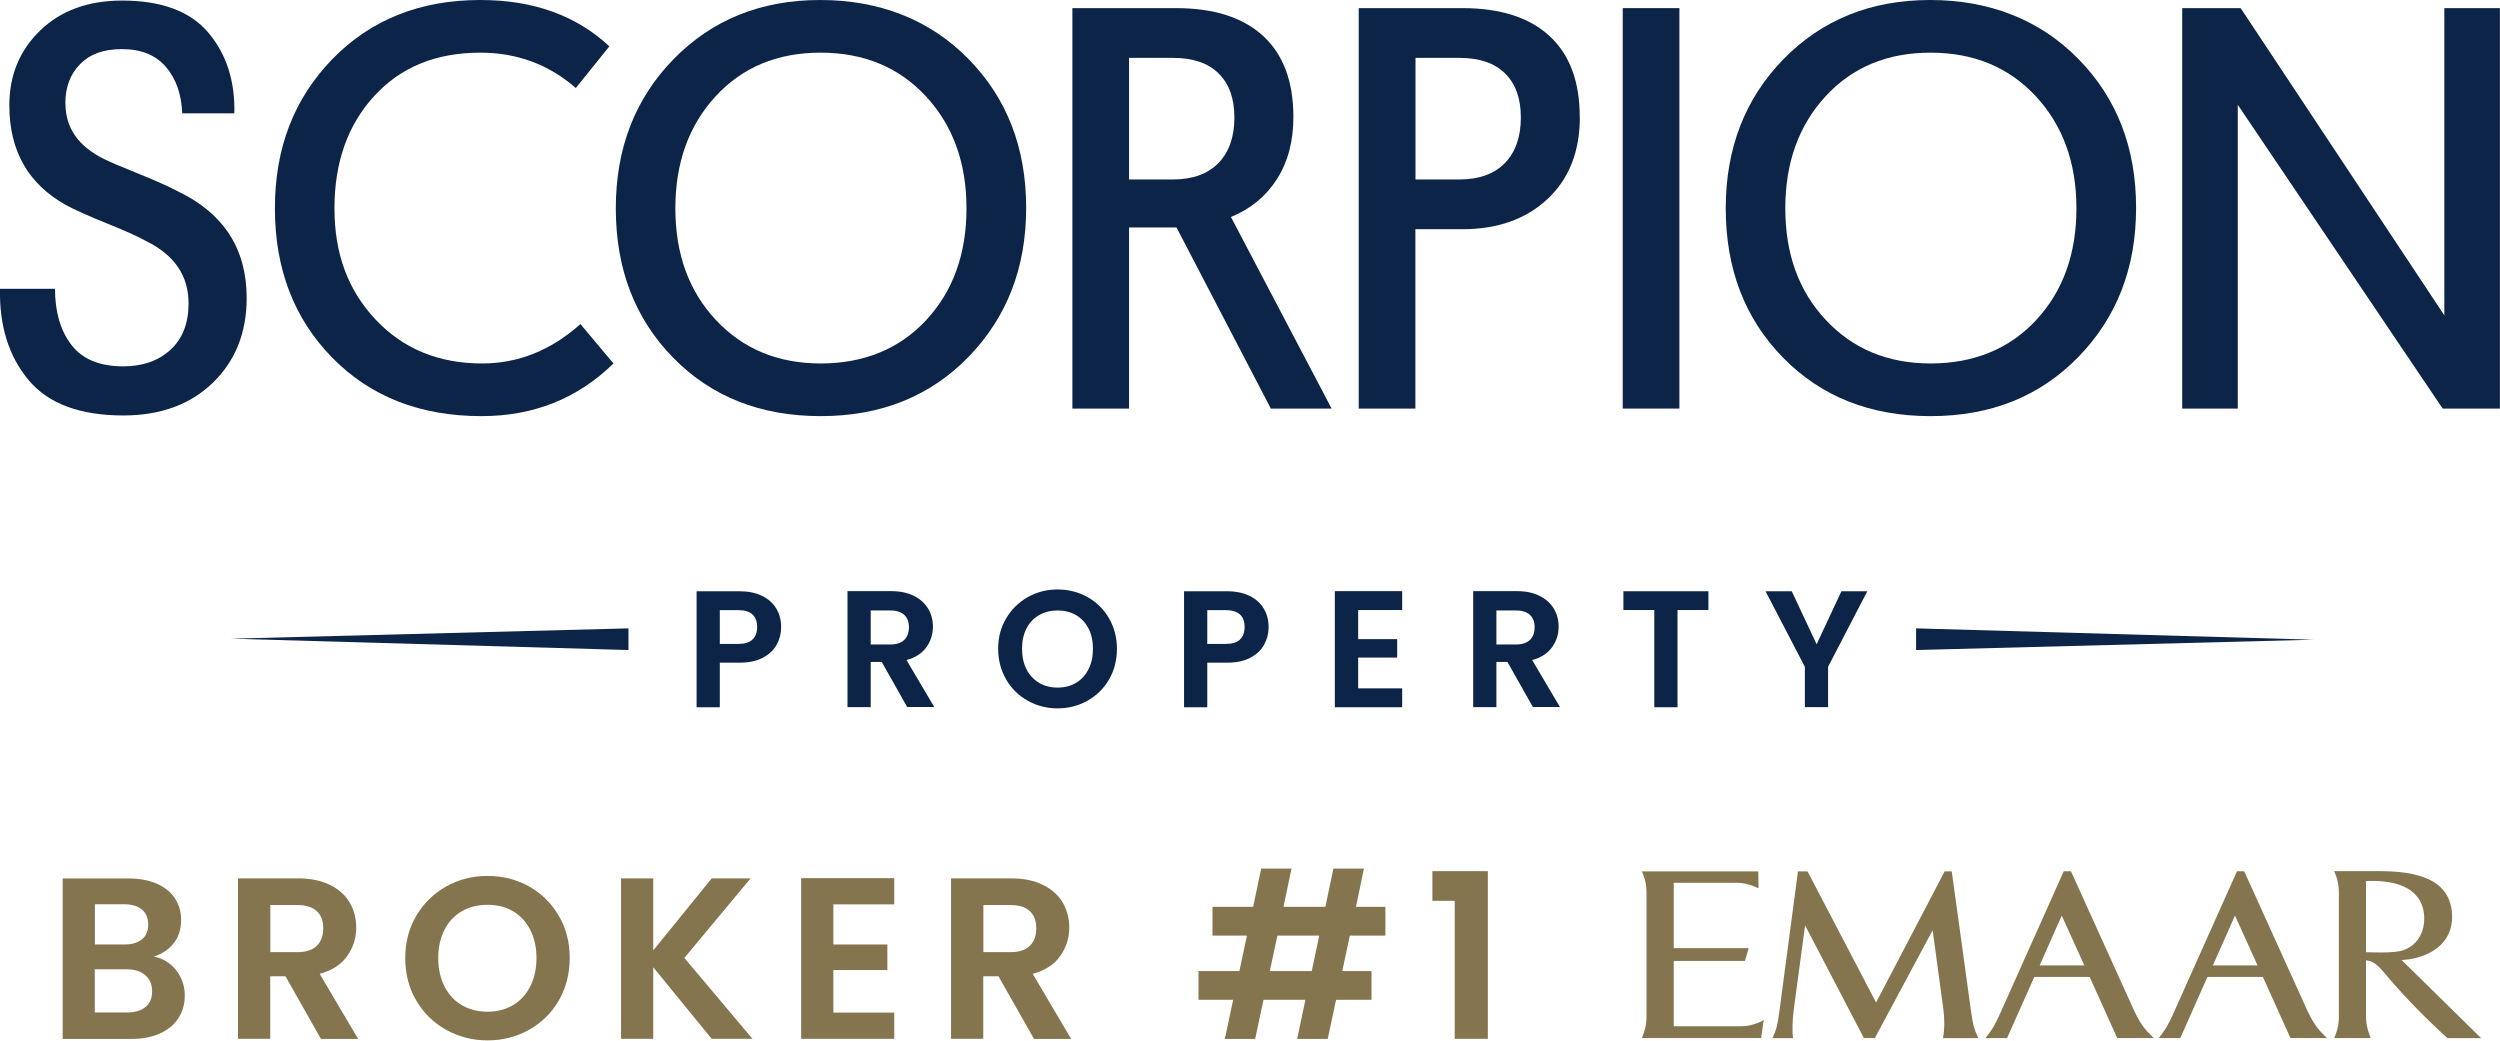
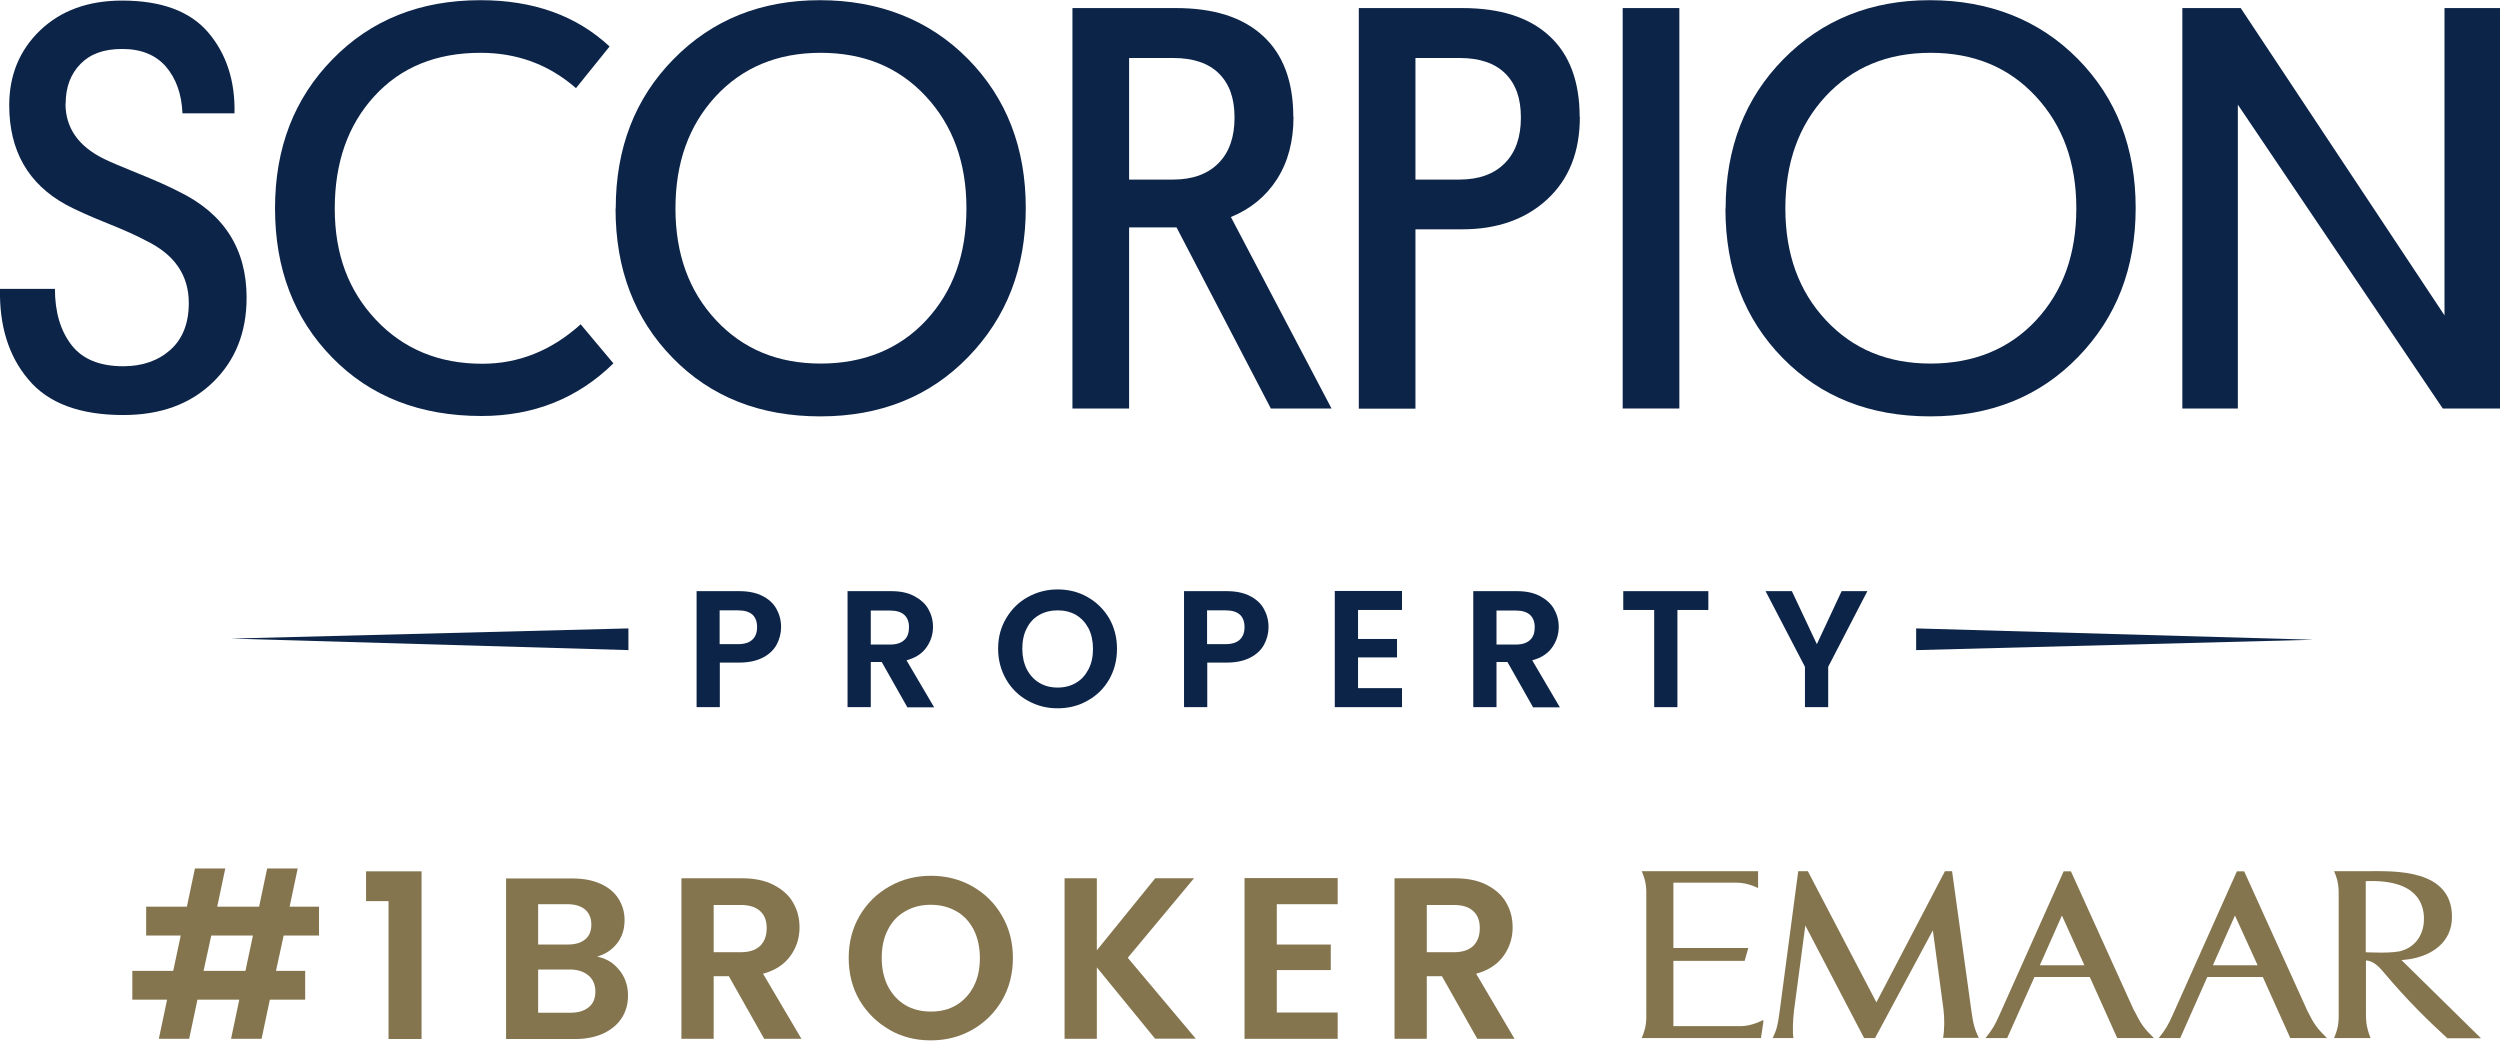
- <svg xmlns="http://www.w3.org/2000/svg" id="Capa_1" data-name="Capa 1" viewBox="0 0 224.99 93.63">
+ <svg xmlns="http://www.w3.org/2000/svg" id="Capa_1" data-name="Capa 1" viewBox="0 0 130.17 54.17">
  <defs>
    <style>
      .cls-1 {
-         fill: #85754e;
+         fill: #84754e;
      }

      .cls-2 {
        fill: #0d2449;
      }
    </style>
  </defs>
  <g>
-     <path class="cls-1" d="M174.86,93.42c.15-.74,.15-1.78,.03-2.63l-.96-7.07-5.2,9.7h-.99l-5.29-10.14-1.03,7.67c-.11,.88-.14,2-.05,2.48h-1.86c.36-.77,.45-1.1,.62-2.36l1.68-12.65h.86l6.17,11.8,6.17-11.8h.64l1.74,12.62c.17,1.26,.3,1.62,.65,2.39h-3.18Z" />
-     <path class="cls-1" d="M158.71,91.92l-.22,1.5h-10.73c.44-1.04,.42-1.62,.42-2.36v-10.28c0-.72,.03-1.36-.42-2.36h10.48l.02,1.52c-.2-.08-.35-.15-.5-.21-.39-.14-.88-.28-1.39-.28h-5.74v5.88h6.74l-.33,1.15h-6.41v5.88h6.08c1.03,.02,2.04-.56,2.04-.56l-.03,.13h.01Z" />
-     <path class="cls-1" d="M216.14,86.4l.63-.06c2.11-.31,3.91-1.54,3.91-3.82,0-4.32-5.19-4.12-7.39-4.12h-3.22c.44,1,.42,1.64,.42,2.36v10.29c0,.75,.03,1.33-.42,2.37h3.28c-.42-1.04-.42-1.62-.42-2.37v-4.62c.32,.02,.8,.12,1.49,.94,2.42,2.88,4.35,4.69,5.84,6.06h3.03c-.3-.29-7.15-7.03-7.15-7.03m-3.21-.71v-6.4c4.71-.19,5.19,2.16,5.24,3.23,.04,1.12-.42,2.44-1.81,2.97h0s-.07,.02-.07,.02c-.74,.32-3.38,.18-3.38,.18" />
-     <path class="cls-1" d="M207.66,90.97l-5.69-12.56h-.65l-5.78,12.92c-.44,.96-.65,1.32-1.26,2.09h1.94l2.44-5.5h4.99l2.48,5.5h3.29c-.87-.84-1.16-1.22-1.76-2.45m-8.51-4.09l1.99-4.48,2.03,4.48h-4.03Z" />
-     <path class="cls-1" d="M192.07,90.97l-5.69-12.56h-.65l-5.78,12.92c-.44,.96-.65,1.32-1.27,2.09h1.95l2.45-5.5h4.98l2.48,5.5h3.29c-.87-.84-1.16-1.22-1.76-2.45m-8.51-4.09l1.99-4.48,2.03,4.48h-4.03Z" />
+     <path class="cls-1" d="M101.17,54.05c.08-.43,.08-1.03,.02-1.52l-.55-4.09-3.01,5.61h-.57l-3.06-5.86-.59,4.43c-.06,.51-.08,1.16-.03,1.43h-1.08c.21-.44,.26-.64,.36-1.37l.97-7.32h.5l3.57,6.83,3.57-6.83h.37l1.01,7.3c.1,.73,.18,.94,.38,1.38h-1.84Z" />
+     <path class="cls-1" d="M91.82,53.18l-.13,.87h-6.21c.26-.6,.24-.94,.24-1.37v-5.95c0-.42,.02-.79-.24-1.37h6.06v.88c-.1-.05-.19-.09-.28-.12-.22-.08-.51-.16-.81-.16h-3.32v3.4h3.9l-.19,.67h-3.71v3.4h3.51c.59,0,1.18-.33,1.18-.33l-.02,.07h0Z" />
+     <path class="cls-1" d="M125.05,49.99l.36-.04c1.22-.18,2.26-.89,2.26-2.21,0-2.5-3-2.38-4.28-2.38h-1.86c.26,.58,.24,.95,.24,1.37v5.95c0,.43,.02,.77-.24,1.37h1.9c-.24-.6-.24-.94-.24-1.37v-2.67c.18,.01,.46,.07,.86,.54,1.4,1.67,2.52,2.72,3.38,3.51h1.75c-.17-.17-4.14-4.07-4.14-4.07m-1.86-.41v-3.7c2.73-.11,3,1.25,3.03,1.87,.03,.65-.24,1.41-1.05,1.72h0s-.04,.01-.04,.01c-.43,.19-1.95,.1-1.95,.1" />
+     <path class="cls-1" d="M120.14,52.63l-3.29-7.26h-.38l-3.34,7.47c-.25,.56-.37,.76-.73,1.21h1.12l1.41-3.18h2.89l1.43,3.18h1.91c-.5-.49-.67-.71-1.02-1.42m-4.92-2.37l1.15-2.59,1.18,2.59h-2.33Z" />
+     <path class="cls-1" d="M111.12,52.63l-3.29-7.26h-.38l-3.34,7.47c-.25,.56-.37,.76-.73,1.21h1.13l1.42-3.18h2.88l1.43,3.18h1.91c-.5-.49-.67-.71-1.02-1.42m-4.92-2.37l1.15-2.59,1.17,2.59h-2.33Z" />
  </g>
  <g>
-     <path class="cls-1" d="M15.84,87.3c.52,.66,.79,1.42,.79,2.28,0,.77-.19,1.45-.57,2.04-.38,.59-.93,1.05-1.65,1.38-.72,.33-1.57,.5-2.55,.5H5.64v-14.44h5.96c.98,0,1.82,.16,2.54,.48,.71,.32,1.25,.76,1.61,1.32,.37,.57,.55,1.21,.55,1.92,0,.84-.22,1.55-.67,2.11s-1.04,.97-1.79,1.2c.81,.15,1.48,.56,2.01,1.22Zm-7.3-2.3h2.65c.69,0,1.22-.16,1.59-.47s.56-.76,.56-1.33-.19-1.03-.56-1.34-.9-.48-1.59-.48h-2.65v3.62Zm4.56,5.63c.39-.33,.59-.8,.59-1.41s-.21-1.11-.62-1.46c-.41-.35-.97-.53-1.68-.53h-2.86v3.89h2.92c.7,0,1.25-.17,1.65-.5Z" />
-     <path class="cls-1" d="M28.88,93.49l-3.19-5.63h-1.37v5.63h-2.9v-14.44h5.42c1.12,0,2.07,.2,2.86,.59,.79,.39,1.38,.92,1.77,1.59,.39,.67,.59,1.42,.59,2.25,0,.95-.28,1.81-.83,2.58s-1.37,1.29-2.46,1.58l3.46,5.86h-3.35Zm-4.55-7.8h2.42c.79,0,1.37-.19,1.76-.57,.39-.38,.58-.91,.58-1.58s-.19-1.18-.58-1.54c-.39-.37-.97-.55-1.76-.55h-2.42v4.24Z" />
-     <path class="cls-1" d="M40.15,92.68c-1.13-.63-2.03-1.51-2.69-2.64-.66-1.12-.99-2.4-.99-3.82s.33-2.67,.99-3.8c.66-1.12,1.56-2,2.69-2.64s2.37-.95,3.73-.95,2.61,.32,3.74,.95c1.12,.63,2.01,1.51,2.67,2.64,.66,1.12,.98,2.39,.98,3.8s-.33,2.69-.98,3.82-1.55,2-2.68,2.64c-1.13,.63-2.37,.95-3.73,.95s-2.59-.32-3.73-.95Zm6.02-2.22c.66-.39,1.18-.96,1.55-1.69,.37-.73,.56-1.58,.56-2.55s-.19-1.81-.56-2.54c-.37-.72-.89-1.28-1.55-1.67-.66-.39-1.43-.58-2.3-.58s-1.64,.19-2.31,.58c-.67,.39-1.19,.94-1.56,1.67-.37,.72-.56,1.57-.56,2.54s.19,1.81,.56,2.55c.37,.73,.89,1.29,1.56,1.69,.67,.39,1.44,.59,2.31,.59s1.63-.2,2.3-.59Z" />
-     <path class="cls-1" d="M64.05,93.49l-5.26-6.44v6.44h-2.9v-14.44h2.9v6.48l5.26-6.48h3.5l-5.96,7.16,6.13,7.28h-3.66Z" />
-     <path class="cls-1" d="M75,81.38v3.62h4.86v2.3h-4.86v3.83h5.48v2.36h-8.38v-14.46h8.38v2.36h-5.48Z" />
-     <path class="cls-1" d="M93.05,93.49l-3.19-5.63h-1.37v5.63h-2.9v-14.44h5.42c1.12,0,2.07,.2,2.86,.59,.79,.39,1.38,.92,1.77,1.59,.39,.67,.59,1.42,.59,2.25,0,.95-.28,1.81-.83,2.58s-1.37,1.29-2.46,1.58l3.46,5.86h-3.35Zm-4.55-7.8h2.42c.79,0,1.37-.19,1.76-.57,.39-.38,.58-.91,.58-1.58s-.19-1.18-.58-1.54c-.39-.37-.97-.55-1.76-.55h-2.42v4.24Z" />
-     <path class="cls-1" d="M121.48,84.2l-.68,3.19h2.63v2.59h-3.19l-.75,3.52h-2.75l.74-3.52h-3.77l-.75,3.52h-2.73l.75-3.52h-3.12v-2.59h3.68l.68-3.19h-3.1v-2.59h3.66l.72-3.44h2.73l-.72,3.44h3.77l.72-3.44h2.75l-.72,3.44h2.65v2.59h-3.21Zm-2.75,0h-3.77l-.68,3.19h3.77l.68-3.19Z" />
-     <path class="cls-1" d="M128.91,81.07v-2.67h4.99v15.09h-2.98v-12.42h-2.01Z" />
+     <path class="cls-1" d="M32.25,50.51c.3,.38,.45,.82,.45,1.32,0,.45-.11,.84-.33,1.18-.22,.34-.54,.6-.95,.8-.42,.19-.91,.29-1.47,.29h-3.6v-8.36h3.45c.57,0,1.06,.09,1.47,.28,.41,.18,.72,.44,.93,.77,.21,.33,.32,.7,.32,1.11,0,.49-.13,.89-.39,1.22s-.6,.56-1.04,.69c.47,.09,.86,.32,1.16,.71Zm-4.23-1.33h1.53c.4,0,.71-.09,.92-.27,.22-.18,.32-.44,.32-.77s-.11-.59-.32-.78c-.22-.18-.52-.28-.92-.28h-1.53v2.1Zm2.64,3.26c.23-.19,.34-.46,.34-.81s-.12-.64-.36-.84c-.24-.2-.56-.31-.97-.31h-1.65v2.25h1.69c.41,0,.72-.1,.95-.29Z" />
+     <path class="cls-1" d="M39.79,54.09l-1.84-3.26h-.79v3.26h-1.68v-8.36h3.14c.65,0,1.2,.11,1.65,.34,.45,.23,.8,.53,1.02,.92,.23,.39,.34,.82,.34,1.3,0,.55-.16,1.05-.48,1.49s-.79,.75-1.42,.92l2,3.39h-1.94Zm-2.63-4.51h1.4c.46,0,.79-.11,1.02-.33,.22-.22,.34-.52,.34-.92s-.11-.68-.34-.89c-.22-.21-.56-.32-1.02-.32h-1.4v2.45Z" />
+     <path class="cls-1" d="M46.32,53.62c-.65-.37-1.17-.88-1.56-1.53-.38-.65-.57-1.39-.57-2.21s.19-1.55,.57-2.2c.38-.65,.9-1.16,1.56-1.53,.65-.37,1.37-.55,2.15-.55s1.51,.18,2.16,.55,1.17,.88,1.54,1.53c.38,.65,.57,1.38,.57,2.2s-.19,1.56-.57,2.21c-.38,.65-.9,1.16-1.55,1.53-.65,.37-1.37,.55-2.16,.55s-1.5-.18-2.15-.55Zm3.48-1.29c.38-.23,.68-.55,.9-.98,.22-.42,.32-.91,.32-1.47s-.11-1.05-.32-1.47c-.22-.42-.51-.74-.9-.96-.38-.22-.83-.34-1.33-.34s-.95,.11-1.34,.34c-.39,.22-.69,.54-.9,.96-.22,.42-.32,.91-.32,1.47s.11,1.05,.32,1.47c.22,.42,.52,.75,.9,.98,.39,.23,.83,.34,1.34,.34s.95-.11,1.33-.34Z" />
+     <path class="cls-1" d="M60.15,54.09l-3.04-3.72v3.72h-1.68v-8.36h1.68v3.75l3.04-3.75h2.02l-3.45,4.14,3.54,4.21h-2.12Z" />
+     <path class="cls-1" d="M66.48,47.08v2.1h2.81v1.33h-2.81v2.21h3.17v1.37h-4.85v-8.37h4.85v1.36h-3.17Z" />
+     <path class="cls-1" d="M76.92,54.09l-1.84-3.26h-.79v3.26h-1.68v-8.36h3.14c.65,0,1.2,.11,1.65,.34,.45,.23,.8,.53,1.02,.92,.23,.39,.34,.82,.34,1.3,0,.55-.16,1.05-.48,1.49s-.79,.75-1.42,.92l2,3.39h-1.94Zm-2.63-4.51h1.4c.46,0,.79-.11,1.02-.33,.22-.22,.34-.52,.34-.92s-.11-.68-.34-.89c-.22-.21-.56-.32-1.02-.32h-1.4v2.45Z" />
+     <path class="cls-1" d="M14.77,48.71l-.4,1.84h1.52v1.5h-1.84l-.43,2.04h-1.59l.43-2.04h-2.18l-.43,2.04h-1.58l.43-2.04h-1.81v-1.5h2.13l.39-1.84h-1.8v-1.5h2.12l.42-1.99h1.58l-.42,1.99h2.18l.42-1.99h1.59l-.42,1.99h1.53v1.5h-1.86Zm-1.59,0h-2.18l-.4,1.84h2.18l.39-1.84Z" />
+     <path class="cls-1" d="M19.06,46.91v-1.54h2.89v8.73h-1.72v-7.18h-1.16Z" />
  </g>
  <g>
-     <path class="cls-2" d="M69.9,58.01c-.26,.49-.68,.88-1.24,1.18-.56,.3-1.27,.45-2.13,.45h-1.75v4.01h-2.09v-10.44h3.84c.81,0,1.5,.14,2.06,.42,.57,.28,.99,.66,1.28,1.15s.43,1.04,.43,1.66c0,.56-.13,1.08-.4,1.57Zm-2.18-.46c.28-.26,.42-.64,.42-1.11,0-1.02-.57-1.53-1.7-1.53h-1.66v3.04h1.66c.58,0,1.01-.13,1.29-.4Z" />
-     <path class="cls-2" d="M81.65,63.64l-2.3-4.07h-.99v4.07h-2.09v-10.44h3.92c.81,0,1.5,.14,2.06,.43,.57,.28,.99,.67,1.28,1.15s.43,1.02,.43,1.62c0,.69-.2,1.31-.6,1.86-.4,.55-.99,.93-1.78,1.14l2.5,4.23h-2.42Zm-3.29-5.64h1.75c.57,0,.99-.14,1.27-.41,.28-.27,.42-.66,.42-1.14s-.14-.85-.42-1.11c-.28-.26-.7-.4-1.27-.4h-1.75v3.07Z" />
-     <path class="cls-2" d="M92.49,63.06c-.82-.46-1.47-1.09-1.94-1.91s-.72-1.73-.72-2.76,.24-1.93,.72-2.74,1.13-1.45,1.94-1.91c.82-.46,1.71-.69,2.69-.69s1.89,.23,2.7,.69c.81,.46,1.46,1.09,1.93,1.91,.47,.81,.71,1.73,.71,2.74s-.24,1.95-.71,2.76c-.47,.81-1.12,1.45-1.94,1.91-.82,.46-1.71,.69-2.69,.69s-1.87-.23-2.69-.69Zm4.35-1.61c.48-.28,.85-.69,1.12-1.22s.4-1.14,.4-1.84-.13-1.31-.4-1.83-.64-.92-1.12-1.2c-.48-.28-1.03-.42-1.66-.42s-1.18,.14-1.67,.42-.86,.68-1.13,1.2-.4,1.13-.4,1.83,.13,1.31,.4,1.84,.65,.93,1.13,1.22,1.04,.43,1.67,.43,1.18-.14,1.66-.43Z" />
-     <path class="cls-2" d="M113.77,58.01c-.26,.49-.68,.88-1.24,1.18-.56,.3-1.27,.45-2.13,.45h-1.75v4.01h-2.09v-10.44h3.84c.81,0,1.5,.14,2.06,.42,.57,.28,.99,.66,1.28,1.15s.43,1.04,.43,1.66c0,.56-.13,1.08-.4,1.57Zm-2.18-.46c.28-.26,.42-.64,.42-1.11,0-1.02-.57-1.53-1.7-1.53h-1.66v3.04h1.66c.58,0,1.01-.13,1.29-.4Z" />
-     <path class="cls-2" d="M122.23,54.9v2.62h3.51v1.66h-3.51v2.77h3.96v1.7h-6.06v-10.45h6.06v1.7h-3.96Z" />
-     <path class="cls-2" d="M137.96,63.64l-2.3-4.07h-.99v4.07h-2.09v-10.44h3.92c.81,0,1.5,.14,2.06,.43,.57,.28,.99,.67,1.28,1.15s.43,1.02,.43,1.62c0,.69-.2,1.31-.6,1.86-.4,.55-.99,.93-1.78,1.14l2.5,4.23h-2.42Zm-3.29-5.64h1.75c.57,0,.99-.14,1.27-.41,.28-.27,.42-.66,.42-1.14s-.14-.85-.42-1.11c-.28-.26-.7-.4-1.27-.4h-1.75v3.07Z" />
-     <path class="cls-2" d="M153.75,53.21v1.69h-2.78v8.75h-2.09v-8.75h-2.78v-1.69h7.66Z" />
-     <path class="cls-2" d="M168.05,53.21l-3.53,6.8v3.63h-2.09v-3.63l-3.54-6.8h2.36l2.24,4.77,2.23-4.77h2.33Z" />
+     <path class="cls-2" d="M40.44,33.56c-.15,.28-.39,.51-.72,.68-.33,.17-.74,.26-1.23,.26h-1.01v2.32h-1.21v-6.04h2.22c.47,0,.87,.08,1.19,.24s.58,.38,.74,.67c.16,.28,.25,.6,.25,.96,0,.32-.08,.63-.23,.91Zm-1.26-.26c.16-.15,.24-.37,.24-.64,0-.59-.33-.88-.99-.88h-.96v1.76h.96c.33,0,.58-.08,.74-.23Z" />
+     <path class="cls-2" d="M47.24,36.82l-1.33-2.35h-.57v2.35h-1.21v-6.04h2.27c.47,0,.87,.08,1.19,.25s.58,.39,.74,.67,.25,.59,.25,.94c0,.4-.12,.76-.35,1.08-.23,.32-.57,.54-1.03,.66l1.44,2.45h-1.4Zm-1.9-3.26h1.01c.33,0,.57-.08,.74-.24s.24-.38,.24-.66-.08-.49-.24-.64c-.16-.15-.41-.23-.74-.23h-1.01v1.77Z" />
+     <path class="cls-2" d="M53.51,36.48c-.47-.26-.85-.63-1.12-1.1s-.42-1-.42-1.6,.14-1.12,.42-1.59,.65-.84,1.12-1.1c.47-.26,.99-.4,1.56-.4s1.09,.13,1.56,.4c.47,.27,.84,.63,1.12,1.1,.27,.47,.41,1,.41,1.59s-.14,1.13-.41,1.6c-.27,.47-.65,.84-1.12,1.1-.47,.27-.99,.4-1.56,.4s-1.08-.13-1.56-.4Zm2.52-.93c.28-.16,.49-.4,.65-.71,.16-.31,.23-.66,.23-1.06s-.08-.76-.23-1.06c-.16-.3-.37-.53-.65-.7-.28-.16-.6-.24-.96-.24s-.68,.08-.96,.24-.5,.39-.65,.7c-.16,.3-.23,.66-.23,1.06s.08,.76,.23,1.06c.16,.31,.37,.54,.65,.71s.6,.25,.96,.25,.68-.08,.96-.25Z" />
+     <path class="cls-2" d="M65.82,33.56c-.15,.28-.39,.51-.72,.68-.33,.17-.74,.26-1.23,.26h-1.01v2.32h-1.21v-6.04h2.22c.47,0,.87,.08,1.19,.24s.58,.38,.74,.67c.16,.28,.25,.6,.25,.96,0,.32-.08,.63-.23,.91Zm-1.26-.26c.16-.15,.24-.37,.24-.64,0-.59-.33-.88-.99-.88h-.96v1.76h.96c.33,0,.58-.08,.74-.23Z" />
+     <path class="cls-2" d="M70.71,31.76v1.51h2.03v.96h-2.03v1.6h2.29v.99h-3.5v-6.05h3.5v.99h-2.29Z" />
+     <path class="cls-2" d="M79.82,36.82l-1.33-2.35h-.57v2.35h-1.21v-6.04h2.27c.47,0,.87,.08,1.19,.25s.58,.39,.74,.67,.25,.59,.25,.94c0,.4-.12,.76-.35,1.08-.23,.32-.57,.54-1.03,.66l1.44,2.45h-1.4Zm-1.9-3.26h1.01c.33,0,.57-.08,.74-.24s.24-.38,.24-.66-.08-.49-.24-.64c-.16-.15-.41-.23-.74-.23h-1.01v1.77Z" />
+     <path class="cls-2" d="M88.95,30.78v.98h-1.61v5.06h-1.21v-5.06h-1.61v-.98h4.43Z" />
+     <path class="cls-2" d="M97.23,30.78l-2.04,3.94v2.1h-1.21v-2.1l-2.05-3.94h1.37l1.3,2.76,1.29-2.76h1.35Z" />
  </g>
  <g>
-     <path class="cls-2" d="M5.89,9.32c0,2.19,1.16,3.85,3.49,5,.49,.24,1.5,.68,3.05,1.3,1.54,.62,2.75,1.16,3.62,1.62,4.1,1.98,6.15,5.17,6.15,9.58,0,3.12-1.02,5.67-3.05,7.63-2.03,1.96-4.71,2.94-8.05,2.94-3.92,0-6.77-1.07-8.54-3.2C.79,32.06-.07,29.32,0,25.99H4.95c0,2.08,.49,3.77,1.48,5.05,.99,1.29,2.54,1.93,4.66,1.93,1.74,0,3.15-.49,4.24-1.48,1.09-.99,1.64-2.39,1.64-4.19,0-2.5-1.29-4.37-3.85-5.62-.76-.42-1.94-.95-3.54-1.59-1.6-.64-2.81-1.19-3.65-1.64C2.54,16.56,.84,13.58,.84,9.48c0-2.71,.93-4.96,2.79-6.75C5.48,.95,7.94,.05,10.99,.05c3.54,0,6.13,.96,7.76,2.89,1.63,1.93,2.41,4.35,2.34,7.26h-4.69c-.07-1.74-.56-3.13-1.48-4.19-.92-1.06-2.23-1.59-3.93-1.59s-2.89,.45-3.78,1.35c-.89,.9-1.33,2.08-1.33,3.54Z" />
-     <path class="cls-2" d="M52.24,29.17l2.97,3.54c-3.23,3.16-7.19,4.74-11.87,4.74-5.52,0-10-1.75-13.44-5.26-3.44-3.51-5.16-7.99-5.16-13.44s1.73-9.89,5.18-13.44c3.45-3.54,7.89-5.31,13.31-5.31,4.76,0,8.63,1.39,11.61,4.17l-3.02,3.75c-2.43-2.12-5.3-3.18-8.59-3.18-3.99,0-7.18,1.3-9.56,3.91-2.38,2.6-3.57,5.97-3.57,10.1s1.24,7.4,3.72,10.03c2.48,2.62,5.67,3.93,9.56,3.93,3.26,0,6.21-1.18,8.85-3.54Z" />
-     <path class="cls-2" d="M55.42,18.75c0-5.42,1.74-9.89,5.21-13.44,3.47-3.54,7.86-5.31,13.18-5.31s9.86,1.76,13.33,5.29c3.47,3.52,5.21,8,5.21,13.41s-1.73,9.85-5.18,13.41c-3.46,3.56-7.89,5.34-13.31,5.34s-9.84-1.75-13.28-5.26c-3.44-3.51-5.16-7.99-5.16-13.44Zm8.98-10.08c-2.41,2.62-3.62,5.98-3.62,10.08s1.21,7.45,3.65,10.05c2.43,2.6,5.57,3.91,9.43,3.91s7.09-1.3,9.5-3.91c2.41-2.6,3.62-5.95,3.62-10.05s-1.22-7.46-3.65-10.08c-2.43-2.62-5.59-3.93-9.48-3.93s-7.04,1.31-9.45,3.93Z" />
-     <path class="cls-2" d="M116.4,10.52c0,2.19-.49,4.05-1.48,5.6-.99,1.55-2.37,2.68-4.14,3.41l9.06,17.24h-5.47l-8.49-16.3h-4.27v16.3h-5.1V.73h9.32c3.4,0,6.02,.83,7.84,2.5,1.82,1.67,2.73,4.1,2.73,7.29Zm-10.83-5.31h-3.96v10.94h3.96c1.77,0,3.13-.5,4.09-1.48,.95-.99,1.43-2.35,1.43-4.09s-.47-3.02-1.41-3.96-2.31-1.41-4.11-1.41Z" />
-     <path class="cls-2" d="M142.18,10.52c0,3.12-.97,5.59-2.92,7.4-1.94,1.81-4.5,2.71-7.66,2.71h-4.22v16.14h-5.1V.73h9.32c3.4,0,6.02,.83,7.84,2.5,1.82,1.67,2.73,4.1,2.73,7.29Zm-10.83-5.31h-3.96v10.94h3.96c1.77,0,3.13-.5,4.09-1.48,.95-.99,1.43-2.35,1.43-4.09s-.47-3.02-1.41-3.96-2.31-1.41-4.11-1.41Z" />
-     <path class="cls-2" d="M151.14,.73V36.77h-5.1V.73h5.1Z" />
-     <path class="cls-2" d="M155.31,18.75c0-5.42,1.74-9.89,5.21-13.44,3.47-3.54,7.86-5.31,13.18-5.31s9.86,1.76,13.33,5.29c3.47,3.52,5.21,8,5.21,13.41s-1.73,9.85-5.18,13.41c-3.46,3.56-7.89,5.34-13.31,5.34s-9.84-1.75-13.28-5.26c-3.44-3.51-5.16-7.99-5.16-13.44Zm8.98-10.08c-2.41,2.62-3.62,5.98-3.62,10.08s1.21,7.45,3.65,10.05c2.43,2.6,5.57,3.91,9.43,3.91s7.09-1.3,9.5-3.91c2.41-2.6,3.62-5.95,3.62-10.05s-1.22-7.46-3.65-10.08c-2.43-2.62-5.59-3.93-9.48-3.93s-7.04,1.31-9.45,3.93Z" />
-     <path class="cls-2" d="M219.83,36.77l-18.44-27.34v27.34h-5V.73h5.26l18.33,27.65V.73h5V36.77h-5.16Z" />
+     <path class="cls-2" d="M3.41,5.39c0,1.27,.67,2.23,2.02,2.89,.28,.14,.87,.39,1.76,.75,.89,.36,1.59,.67,2.09,.93,2.37,1.14,3.56,2.99,3.56,5.54,0,1.81-.59,3.28-1.76,4.41-1.18,1.14-2.73,1.7-4.66,1.7-2.27,0-3.92-.62-4.94-1.85C.45,18.55-.04,16.96,0,15.04H2.86c0,1.21,.29,2.18,.86,2.92,.57,.74,1.47,1.11,2.7,1.11,1,0,1.82-.29,2.46-.86,.63-.57,.95-1.38,.95-2.43,0-1.45-.74-2.53-2.23-3.25-.44-.24-1.12-.55-2.05-.92-.92-.37-1.63-.69-2.11-.95C1.47,9.58,.48,7.85,.48,5.48c0-1.57,.54-2.87,1.61-3.9C3.17,.55,4.59,.03,6.36,.03,8.41,.03,9.91,.59,10.85,1.7c.94,1.11,1.4,2.52,1.36,4.2h-2.71c-.04-1-.33-1.81-.86-2.43-.53-.61-1.29-.92-2.27-.92s-1.67,.26-2.18,.78c-.51,.52-.77,1.21-.77,2.05Z" />
+     <path class="cls-2" d="M30.22,16.87l1.72,2.05c-1.87,1.83-4.16,2.74-6.87,2.74-3.19,0-5.79-1.01-7.77-3.04-1.99-2.03-2.98-4.62-2.98-7.77s1-5.73,3-7.77c2-2.05,4.56-3.07,7.7-3.07,2.75,0,4.99,.8,6.72,2.41l-1.75,2.17c-1.41-1.23-3.06-1.84-4.97-1.84-2.31,0-4.15,.75-5.53,2.26-1.38,1.51-2.06,3.46-2.06,5.85s.72,4.28,2.15,5.8c1.44,1.52,3.28,2.28,5.53,2.28,1.89,0,3.6-.68,5.12-2.05Z" />
+     <path class="cls-2" d="M32.06,10.85c0-3.13,1-5.73,3.01-7.77,2.01-2.05,4.55-3.07,7.62-3.07s5.7,1.02,7.71,3.06c2.01,2.04,3.01,4.63,3.01,7.76s-1,5.7-3,7.76c-2,2.06-4.57,3.09-7.7,3.09s-5.7-1.01-7.68-3.04c-1.99-2.03-2.98-4.62-2.98-7.77Zm5.2-5.83c-1.4,1.52-2.09,3.46-2.09,5.83s.7,4.31,2.11,5.82c1.41,1.51,3.22,2.26,5.45,2.26s4.1-.75,5.5-2.26,2.09-3.44,2.09-5.82-.7-4.31-2.11-5.83c-1.41-1.52-3.23-2.27-5.48-2.27s-4.07,.76-5.47,2.27Z" />
+     <path class="cls-2" d="M67.35,6.09c0,1.27-.29,2.35-.86,3.24s-1.37,1.55-2.4,1.97l5.24,9.97h-3.16l-4.91-9.43h-2.47v9.43h-2.95V.42h5.39c1.97,0,3.48,.48,4.53,1.45,1.05,.96,1.58,2.37,1.58,4.22Zm-6.27-3.07h-2.29v6.33h2.29c1.02,0,1.81-.29,2.37-.86s.83-1.36,.83-2.37-.27-1.75-.81-2.29-1.34-.81-2.38-.81Z" />
+     <path class="cls-2" d="M82.26,6.09c0,1.81-.56,3.23-1.69,4.28-1.12,1.04-2.6,1.57-4.43,1.57h-2.44v9.34h-2.95V.42h5.39c1.97,0,3.48,.48,4.53,1.45,1.05,.96,1.58,2.37,1.58,4.22Zm-6.27-3.07h-2.29v6.33h2.29c1.02,0,1.81-.29,2.37-.86s.83-1.36,.83-2.37-.27-1.75-.81-2.29-1.34-.81-2.38-.81Z" />
+     <path class="cls-2" d="M87.44,.42V21.27h-2.95V.42h2.95Z" />
+     <path class="cls-2" d="M89.85,10.85c0-3.13,1-5.73,3.01-7.77s4.55-3.07,7.62-3.07,5.7,1.02,7.71,3.06c2.01,2.04,3.01,4.63,3.01,7.76s-1,5.7-3,7.76c-2,2.06-4.56,3.09-7.7,3.09s-5.69-1.01-7.68-3.04c-1.99-2.03-2.98-4.62-2.98-7.77Zm5.2-5.83c-1.4,1.52-2.09,3.46-2.09,5.83s.7,4.31,2.11,5.82,3.22,2.26,5.45,2.26,4.1-.75,5.5-2.26c1.4-1.51,2.09-3.44,2.09-5.82s-.7-4.31-2.11-5.83c-1.41-1.52-3.23-2.27-5.48-2.27s-4.07,.76-5.47,2.27Z" />
+     <path class="cls-2" d="M127.19,21.27l-10.67-15.82v15.82h-2.89V.42h3.04l10.61,16V.42h2.89V21.27h-2.98Z" />
  </g>
-   <polygon class="cls-2" points="172.44 56.55 172.44 58.5 208.21 57.57 172.44 56.55" />
-   <polygon class="cls-2" points="56.56 58.5 56.56 56.55 20.79 57.48 56.56 58.5" />
+   <polygon class="cls-2" points="99.77 32.72 99.77 33.85 120.46 33.31 99.77 32.72" />
+   <polygon class="cls-2" points="32.72 33.85 32.72 32.72 12.03 33.25 32.72 33.85" />
</svg>
